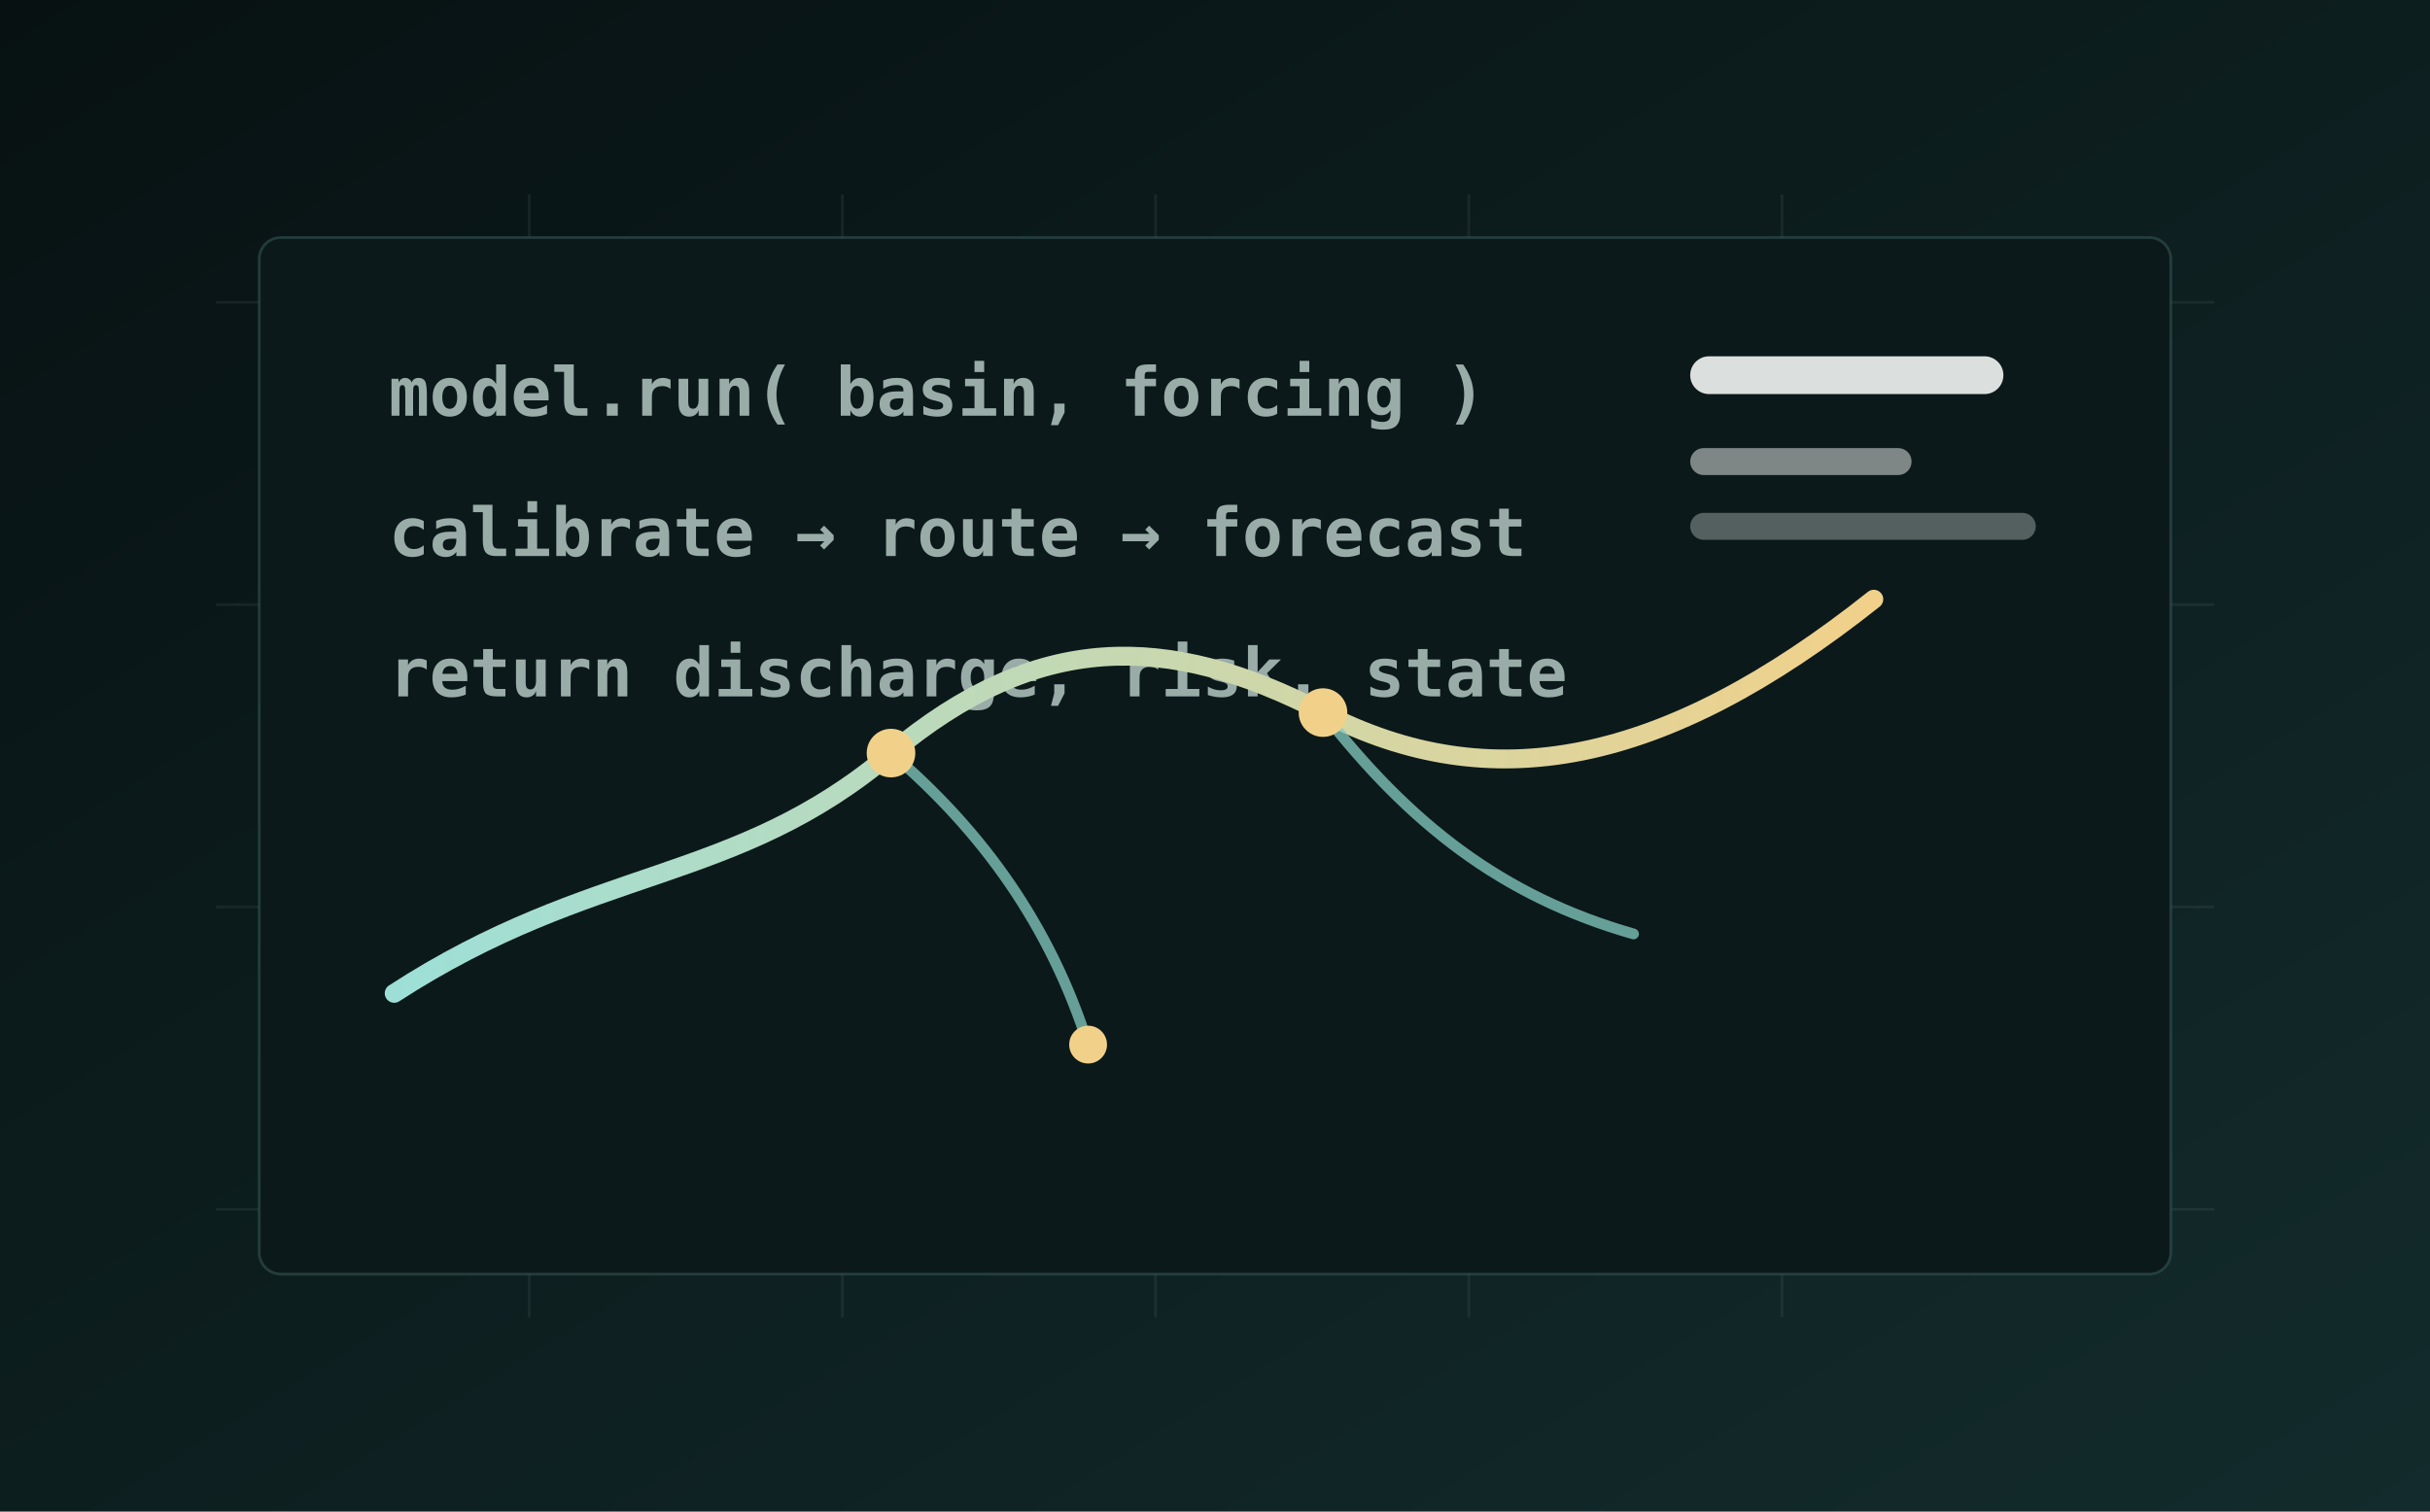
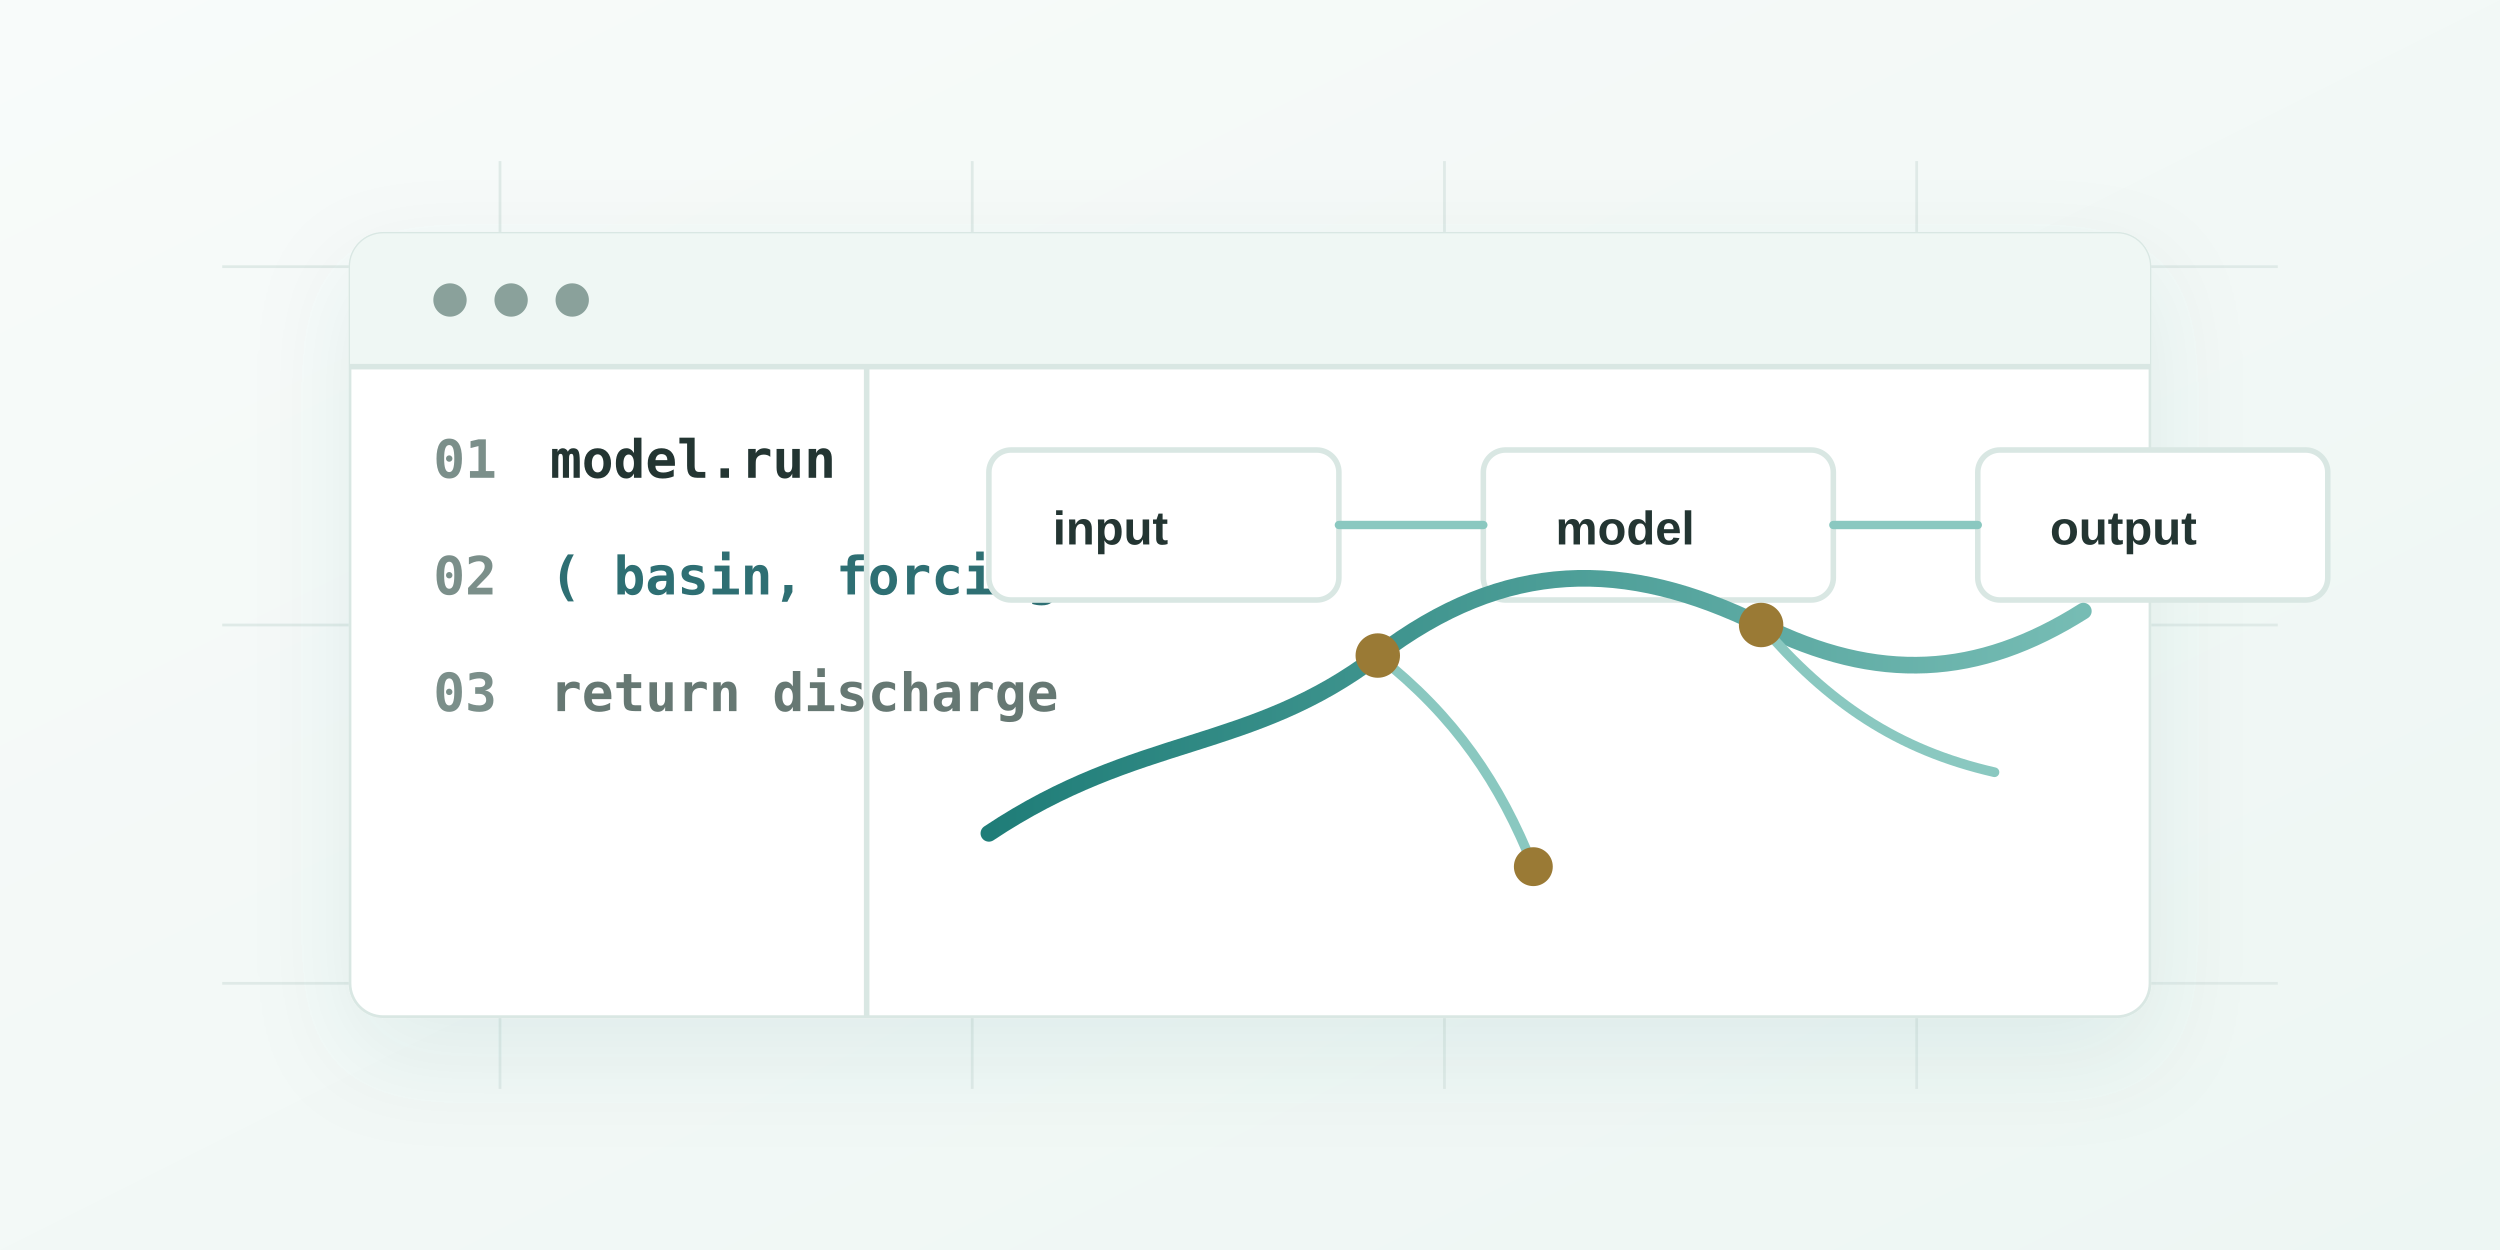
- <svg xmlns="http://www.w3.org/2000/svg" viewBox="0 0 900 560" role="img" aria-labelledby="title desc">
+ <svg xmlns="http://www.w3.org/2000/svg" viewBox="0 0 900 450" role="img" aria-labelledby="title desc">
  <defs>
    <linearGradient id="bg" x1="0" x2="1" y1="0" y2="1">
-       <stop offset="0" stop-color="#071112" />
-       <stop offset="1" stop-color="#132b2c" />
+       <stop offset="0" stop-color="#f8fbfa" />
+       <stop offset="1" stop-color="#edf6f3" />
    </linearGradient>
-     <linearGradient id="line" x1="0" x2="1">
-       <stop offset="0" stop-color="#9ddfd7" />
-       <stop offset="1" stop-color="#f1d18a" />
+     <linearGradient id="teal" x1="0" x2="1">
+       <stop offset="0" stop-color="#1f7d78" />
+       <stop offset="1" stop-color="#76bcb4" />
    </linearGradient>
+     <filter id="soft" x="-20%" y="-20%" width="140%" height="140%">
+       <feDropShadow dx="0" dy="14" stdDeviation="18" flood-color="#2e6f73" flood-opacity=".08" />
+     </filter>
  </defs>
-   <rect width="900" height="560" fill="url(#bg)" />
-   <g fill="none" stroke="#ffffff" stroke-opacity=".06" stroke-width="1">
-     <path d="M80 112h740M80 224h740M80 336h740M80 448h740" />
-     <path d="M196 72v416M312 72v416M428 72v416M544 72v416M660 72v416" />
+   <rect width="900" height="450" fill="url(#bg)" />
+   <g fill="none" stroke="#dfeae7" stroke-width="1">
+     <path d="M80 96h740M80 225h740M80 354h740" />
+     <path d="M180 58v334M350 58v334M520 58v334M690 58v334" />
  </g>
-   <rect x="96" y="88" width="708" height="384" rx="8" fill="#0c191a" stroke="#31504f" stroke-opacity=".65" />
-   <g fill="#b9ccc7" opacity=".82" font-family="Consolas, Menlo, monospace" font-size="25" font-weight="600">
-     <text x="144" y="154">model.run( basin, forcing )</text>
-     <text x="144" y="206">calibrate → route → forecast</text>
-     <text x="144" y="258">return discharge, risk, state</text>
+   <g filter="url(#soft)">
+     <rect x="126" y="84" width="648" height="282" rx="12" fill="#ffffff" stroke="#d9e7e3" />
+   </g>
+   <g fill="#eff7f4">
+     <rect x="126" y="84" width="648" height="48" rx="12" />
+     <rect x="126" y="118" width="648" height="14" />
+   </g>
+   <g fill="#8aa19b">
+     <circle cx="162" cy="108" r="6" />
+     <circle cx="184" cy="108" r="6" />
+     <circle cx="206" cy="108" r="6" />
+   </g>
+   <g fill="none" stroke="#d9e7e3" stroke-width="2">
+     <path d="M312 132v234" />
+     <path d="M126 132h648" />
+   </g>
+   <g font-family="Consolas, Menlo, monospace" font-size="19" font-weight="700">
+     <text x="156" y="172" fill="#7b8f8a">01</text>
+     <text x="156" y="214" fill="#7b8f8a">02</text>
+     <text x="156" y="256" fill="#7b8f8a">03</text>
+     <text x="198" y="172" fill="#233532">model.run</text>
+     <text x="198" y="214" fill="#2e6f73">( basin, forcing )</text>
+     <text x="198" y="256" fill="#667873">return discharge</text>
+   </g>
+   <g transform="translate(356 162)">
+     <g fill="#ffffff" stroke="#d9e7e3" stroke-width="2">
+       <rect x="0" y="0" width="126" height="54" rx="8" />
+       <rect x="178" y="0" width="126" height="54" rx="8" />
+       <rect x="356" y="0" width="126" height="54" rx="8" />
+     </g>
+     <g fill="#233532" font-family="-apple-system, BlinkMacSystemFont, 'Segoe UI', Arial, sans-serif" font-size="17" font-weight="700">
+       <text x="23" y="34">input</text>
+       <text x="204" y="34">model</text>
+       <text x="382" y="34">output</text>
+     </g>
+     <g fill="none" stroke="#8ac8c0" stroke-width="3" stroke-linecap="round">
+       <path d="M126 27h52" />
+       <path d="M304 27h52" />
+     </g>
  </g>
  <g fill="none" stroke-linecap="round" stroke-linejoin="round">
-     <path d="M146 368c74-48 126-40 184-89 54-45 102-45 160-15 62 32 126 20 204-42" stroke="url(#line)" stroke-width="7" />
-     <path d="M330 279c34 29 59 64 73 108M490 264c32 41 66 68 115 82" stroke="#82c9c0" stroke-width="4" opacity=".76" />
+     <path d="M356 300c54-36 94-29 140-64 46-35 89-35 138-11 42 21 78 19 116-5" stroke="url(#teal)" stroke-width="6" />
+     <path d="M496 236c28 22 44 46 56 76M634 225c24 28 49 45 84 53" stroke="#8ac8c0" stroke-width="3.5" />
  </g>
-   <g fill="#f1d18a">
-     <circle cx="330" cy="279" r="9" />
-     <circle cx="490" cy="264" r="9" />
-     <circle cx="403" cy="387" r="7" />
-   </g>
-   <g fill="#f7fbf8" opacity=".88">
-     <rect x="626" y="132" width="116" height="14" rx="7" />
-     <rect x="626" y="166" width="82" height="10" rx="5" opacity=".55" />
-     <rect x="626" y="190" width="128" height="10" rx="5" opacity=".35" />
+   <g fill="#9a7a35">
+     <circle cx="496" cy="236" r="8" />
+     <circle cx="634" cy="225" r="8" />
+     <circle cx="552" cy="312" r="7" />
  </g>
</svg>
